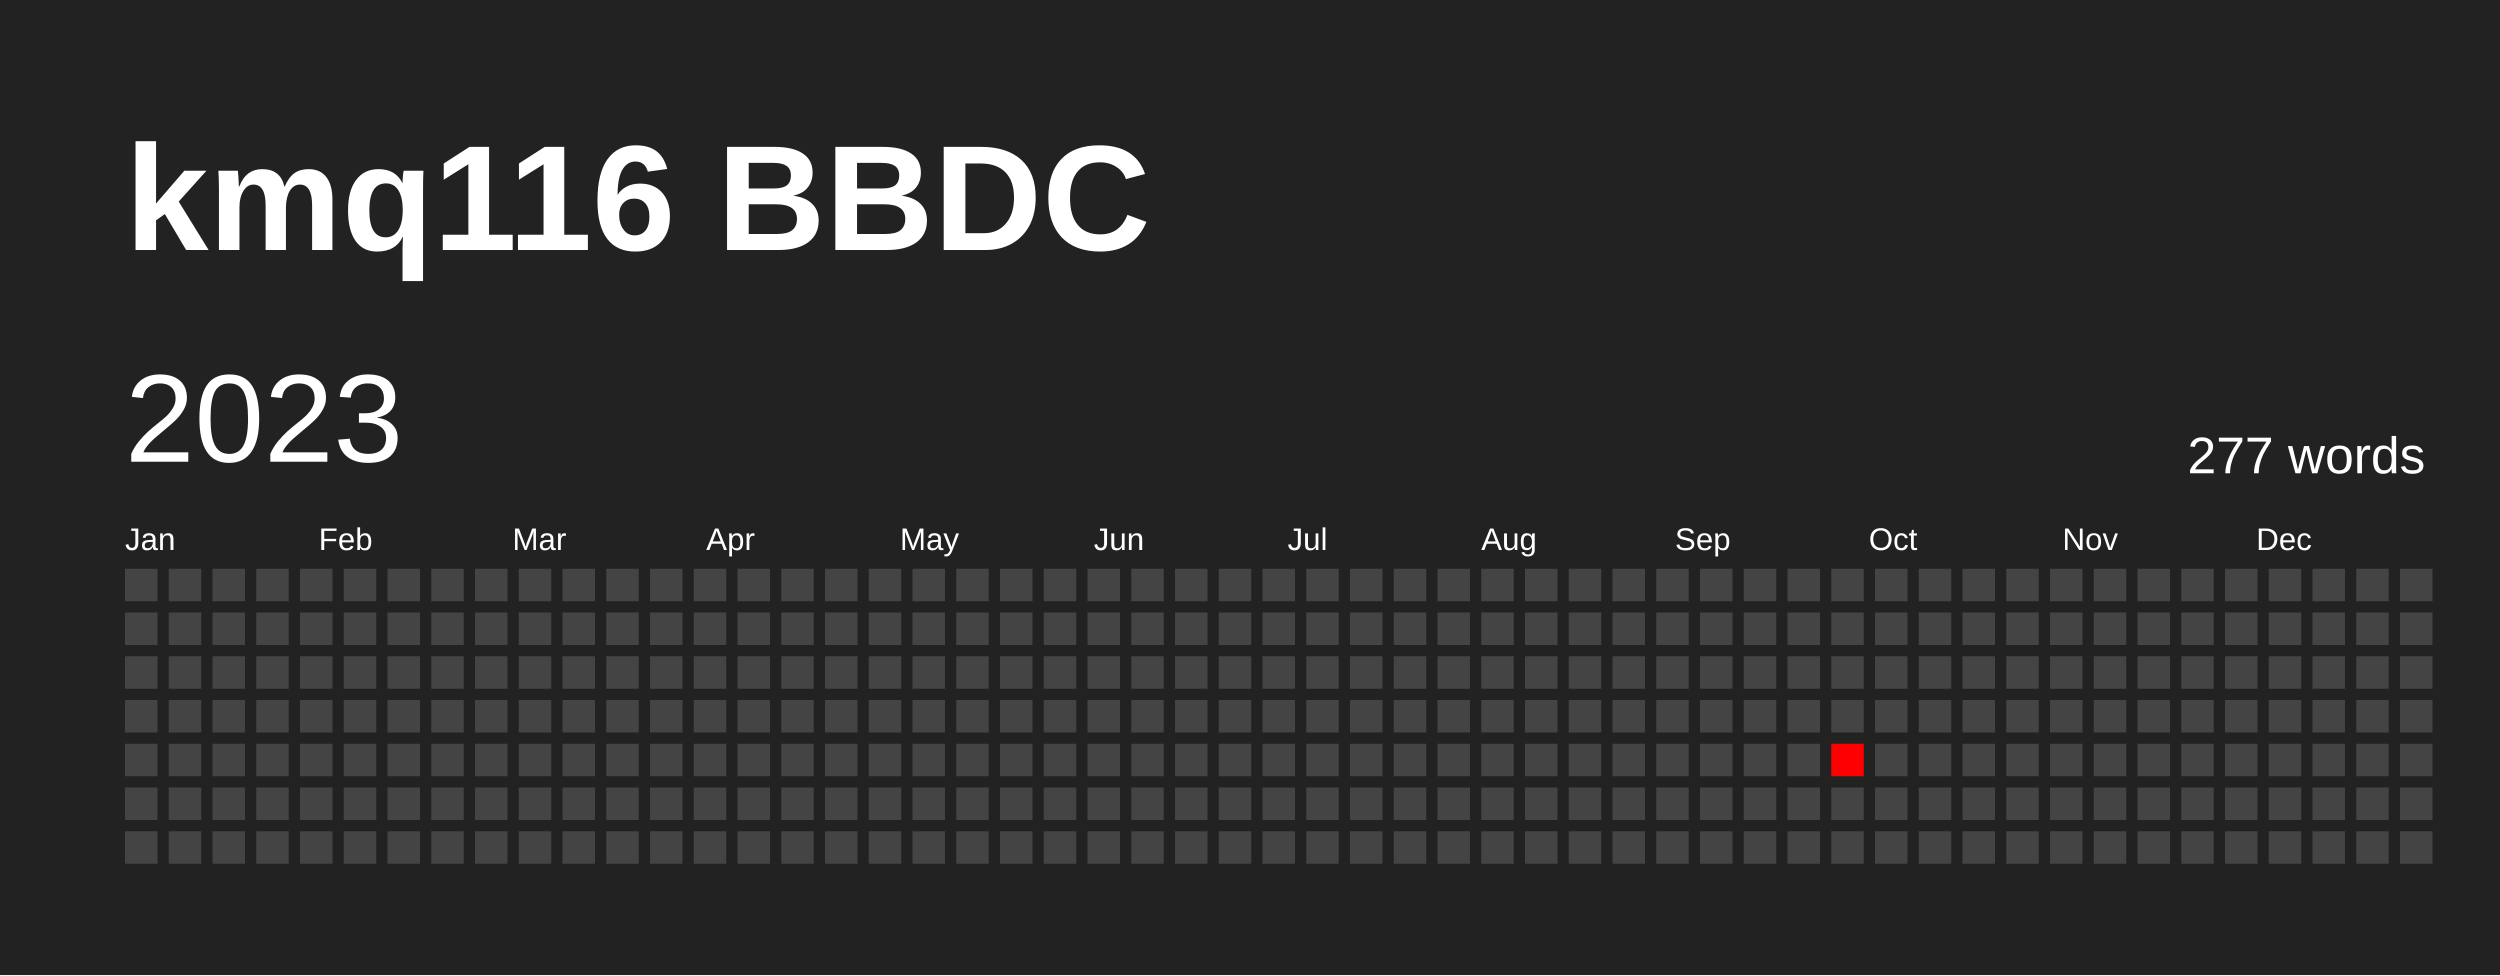
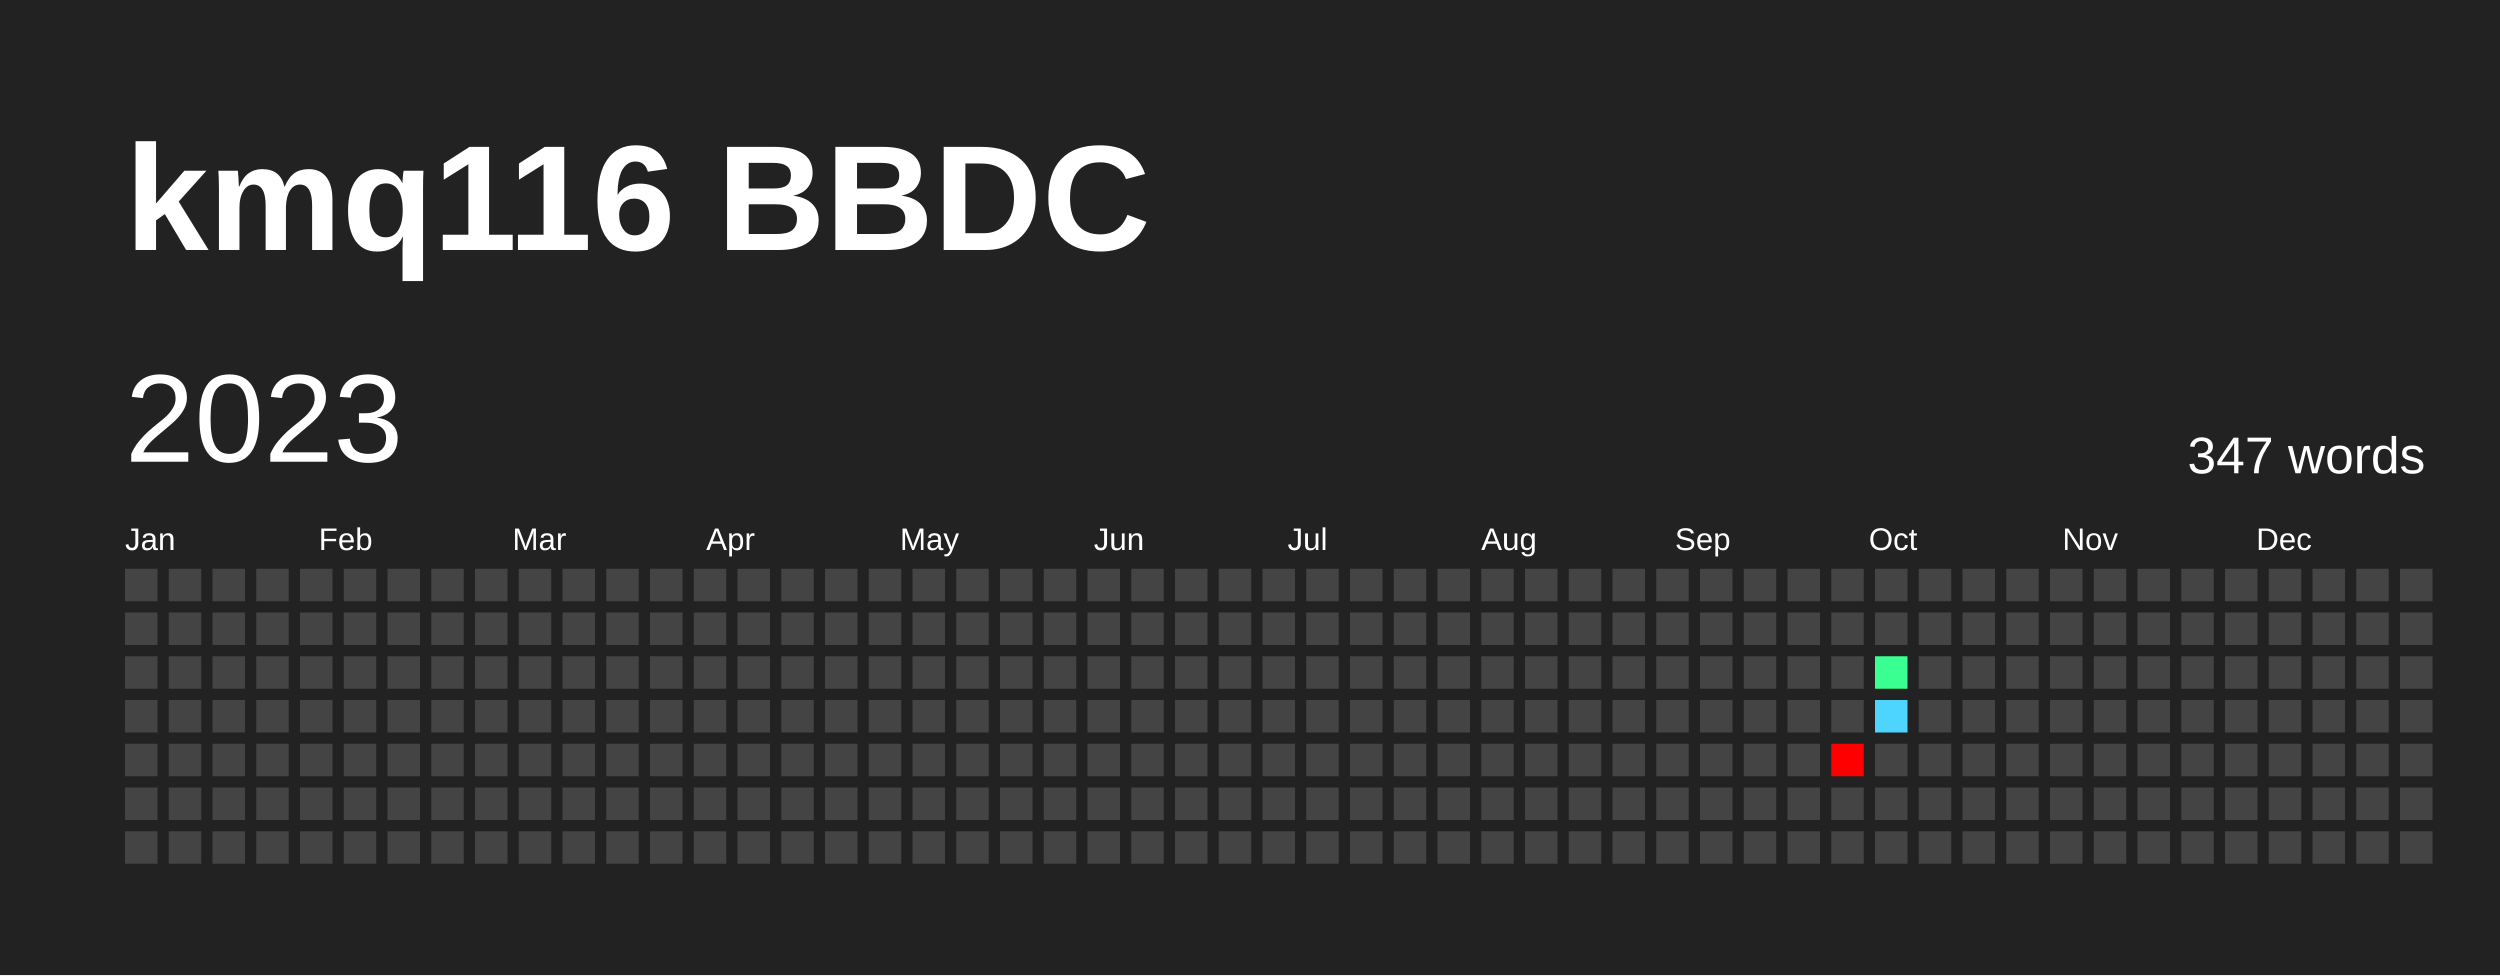
<svg xmlns="http://www.w3.org/2000/svg" baseProfile="full" height="78mm" version="1.1" viewBox="0,0,200,78" width="200mm">
  <defs />
  <rect fill="#222222" height="78" width="200" x="0" y="0" />
  <text fill="#FFFFFF" style="font-size:12px; font-family:Arial; font-weight:bold;" x="10" y="20">kmq116 BBDC</text>
  <text dominant-baseline="hanging" fill="#FFFFFF" style="font-size:10.0px; font-family:Arial;" x="10" y="30">2023</text>
-   <text dominant-baseline="hanging" fill="#FFFFFF" style="font-size:4.125px; font-family:Arial;" x="175" y="35">277 words</text>
+   <text dominant-baseline="hanging" fill="#FFFFFF" style="font-size:4.125px; font-family:Arial;" x="175" y="35">347 words</text>
  <text fill="#FFFFFF" style="font-size:2.5px; font-family:Arial" x="10.0" y="44">Jan</text>
  <text fill="#FFFFFF" style="font-size:2.5px; font-family:Arial" x="25.5" y="44">Feb</text>
  <text fill="#FFFFFF" style="font-size:2.5px; font-family:Arial" x="41.0" y="44">Mar</text>
  <text fill="#FFFFFF" style="font-size:2.5px; font-family:Arial" x="56.5" y="44">Apr</text>
  <text fill="#FFFFFF" style="font-size:2.5px; font-family:Arial" x="72.0" y="44">May</text>
  <text fill="#FFFFFF" style="font-size:2.5px; font-family:Arial" x="87.5" y="44">Jun</text>
  <text fill="#FFFFFF" style="font-size:2.5px; font-family:Arial" x="103.0" y="44">Jul</text>
  <text fill="#FFFFFF" style="font-size:2.5px; font-family:Arial" x="118.5" y="44">Aug</text>
  <text fill="#FFFFFF" style="font-size:2.5px; font-family:Arial" x="134.0" y="44">Sep</text>
  <text fill="#FFFFFF" style="font-size:2.5px; font-family:Arial" x="149.5" y="44">Oct</text>
  <text fill="#FFFFFF" style="font-size:2.5px; font-family:Arial" x="165.0" y="44">Nov</text>
  <text fill="#FFFFFF" style="font-size:2.5px; font-family:Arial" x="180.5" y="44">Dec</text>
  <rect fill="#444444" height="2.6" width="2.6" x="10.0" y="45.5" />
  <rect fill="#444444" height="2.6" width="2.6" x="10.0" y="49.0" />
  <rect fill="#444444" height="2.6" width="2.6" x="10.0" y="52.5" />
  <rect fill="#444444" height="2.6" width="2.6" x="10.0" y="56.0" />
  <rect fill="#444444" height="2.6" width="2.6" x="10.0" y="59.5" />
  <rect fill="#444444" height="2.6" width="2.6" x="10.0" y="63.0" />
  <rect fill="#444444" height="2.6" width="2.6" x="10.0" y="66.5" />
  <rect fill="#444444" height="2.6" width="2.6" x="13.5" y="45.5" />
  <rect fill="#444444" height="2.6" width="2.6" x="13.5" y="49.0" />
  <rect fill="#444444" height="2.6" width="2.6" x="13.5" y="52.5" />
  <rect fill="#444444" height="2.6" width="2.6" x="13.5" y="56.0" />
  <rect fill="#444444" height="2.6" width="2.6" x="13.5" y="59.5" />
  <rect fill="#444444" height="2.6" width="2.6" x="13.5" y="63.0" />
  <rect fill="#444444" height="2.6" width="2.6" x="13.5" y="66.5" />
  <rect fill="#444444" height="2.6" width="2.6" x="17.0" y="45.5" />
  <rect fill="#444444" height="2.6" width="2.6" x="17.0" y="49.0" />
  <rect fill="#444444" height="2.6" width="2.6" x="17.0" y="52.5" />
  <rect fill="#444444" height="2.6" width="2.6" x="17.0" y="56.0" />
  <rect fill="#444444" height="2.6" width="2.6" x="17.0" y="59.5" />
  <rect fill="#444444" height="2.6" width="2.6" x="17.0" y="63.0" />
  <rect fill="#444444" height="2.6" width="2.6" x="17.0" y="66.5" />
  <rect fill="#444444" height="2.6" width="2.6" x="20.5" y="45.5" />
  <rect fill="#444444" height="2.6" width="2.6" x="20.5" y="49.0" />
  <rect fill="#444444" height="2.6" width="2.6" x="20.5" y="52.5" />
  <rect fill="#444444" height="2.6" width="2.6" x="20.5" y="56.0" />
  <rect fill="#444444" height="2.6" width="2.6" x="20.5" y="59.5" />
  <rect fill="#444444" height="2.6" width="2.6" x="20.5" y="63.0" />
  <rect fill="#444444" height="2.6" width="2.6" x="20.5" y="66.5" />
  <rect fill="#444444" height="2.6" width="2.6" x="24.0" y="45.5" />
  <rect fill="#444444" height="2.6" width="2.6" x="24.0" y="49.0" />
  <rect fill="#444444" height="2.6" width="2.6" x="24.0" y="52.5" />
  <rect fill="#444444" height="2.6" width="2.6" x="24.0" y="56.0" />
  <rect fill="#444444" height="2.6" width="2.6" x="24.0" y="59.5" />
  <rect fill="#444444" height="2.6" width="2.6" x="24.0" y="63.0" />
  <rect fill="#444444" height="2.6" width="2.6" x="24.0" y="66.5" />
  <rect fill="#444444" height="2.6" width="2.6" x="27.5" y="45.5" />
  <rect fill="#444444" height="2.6" width="2.6" x="27.5" y="49.0" />
  <rect fill="#444444" height="2.6" width="2.6" x="27.5" y="52.5" />
  <rect fill="#444444" height="2.6" width="2.6" x="27.5" y="56.0" />
  <rect fill="#444444" height="2.6" width="2.6" x="27.5" y="59.5" />
  <rect fill="#444444" height="2.6" width="2.6" x="27.5" y="63.0" />
  <rect fill="#444444" height="2.6" width="2.6" x="27.5" y="66.5" />
  <rect fill="#444444" height="2.6" width="2.6" x="31.0" y="45.5" />
  <rect fill="#444444" height="2.6" width="2.6" x="31.0" y="49.0" />
  <rect fill="#444444" height="2.6" width="2.6" x="31.0" y="52.5" />
  <rect fill="#444444" height="2.6" width="2.6" x="31.0" y="56.0" />
  <rect fill="#444444" height="2.6" width="2.6" x="31.0" y="59.5" />
  <rect fill="#444444" height="2.6" width="2.6" x="31.0" y="63.0" />
  <rect fill="#444444" height="2.6" width="2.6" x="31.0" y="66.5" />
  <rect fill="#444444" height="2.6" width="2.6" x="34.5" y="45.5" />
  <rect fill="#444444" height="2.6" width="2.6" x="34.5" y="49.0" />
  <rect fill="#444444" height="2.6" width="2.6" x="34.5" y="52.5" />
  <rect fill="#444444" height="2.6" width="2.6" x="34.5" y="56.0" />
  <rect fill="#444444" height="2.6" width="2.6" x="34.5" y="59.5" />
  <rect fill="#444444" height="2.6" width="2.6" x="34.5" y="63.0" />
  <rect fill="#444444" height="2.6" width="2.6" x="34.5" y="66.5" />
  <rect fill="#444444" height="2.6" width="2.6" x="38.0" y="45.5" />
  <rect fill="#444444" height="2.6" width="2.6" x="38.0" y="49.0" />
  <rect fill="#444444" height="2.6" width="2.6" x="38.0" y="52.5" />
  <rect fill="#444444" height="2.6" width="2.6" x="38.0" y="56.0" />
  <rect fill="#444444" height="2.6" width="2.6" x="38.0" y="59.5" />
  <rect fill="#444444" height="2.6" width="2.6" x="38.0" y="63.0" />
  <rect fill="#444444" height="2.6" width="2.6" x="38.0" y="66.5" />
  <rect fill="#444444" height="2.6" width="2.6" x="41.5" y="45.5" />
  <rect fill="#444444" height="2.6" width="2.6" x="41.5" y="49.0" />
  <rect fill="#444444" height="2.6" width="2.6" x="41.5" y="52.5" />
  <rect fill="#444444" height="2.6" width="2.6" x="41.5" y="56.0" />
  <rect fill="#444444" height="2.6" width="2.6" x="41.5" y="59.5" />
  <rect fill="#444444" height="2.6" width="2.6" x="41.5" y="63.0" />
  <rect fill="#444444" height="2.6" width="2.6" x="41.5" y="66.5" />
  <rect fill="#444444" height="2.6" width="2.6" x="45.0" y="45.5" />
  <rect fill="#444444" height="2.6" width="2.6" x="45.0" y="49.0" />
  <rect fill="#444444" height="2.6" width="2.6" x="45.0" y="52.5" />
  <rect fill="#444444" height="2.6" width="2.6" x="45.0" y="56.0" />
  <rect fill="#444444" height="2.6" width="2.6" x="45.0" y="59.5" />
  <rect fill="#444444" height="2.6" width="2.6" x="45.0" y="63.0" />
  <rect fill="#444444" height="2.6" width="2.6" x="45.0" y="66.5" />
  <rect fill="#444444" height="2.6" width="2.6" x="48.5" y="45.5" />
  <rect fill="#444444" height="2.6" width="2.6" x="48.5" y="49.0" />
  <rect fill="#444444" height="2.6" width="2.6" x="48.5" y="52.5" />
  <rect fill="#444444" height="2.6" width="2.6" x="48.5" y="56.0" />
  <rect fill="#444444" height="2.6" width="2.6" x="48.5" y="59.5" />
  <rect fill="#444444" height="2.6" width="2.6" x="48.5" y="63.0" />
  <rect fill="#444444" height="2.6" width="2.6" x="48.5" y="66.5" />
  <rect fill="#444444" height="2.6" width="2.6" x="52.0" y="45.5" />
  <rect fill="#444444" height="2.6" width="2.6" x="52.0" y="49.0" />
  <rect fill="#444444" height="2.6" width="2.6" x="52.0" y="52.5" />
  <rect fill="#444444" height="2.6" width="2.6" x="52.0" y="56.0" />
  <rect fill="#444444" height="2.6" width="2.6" x="52.0" y="59.5" />
  <rect fill="#444444" height="2.6" width="2.6" x="52.0" y="63.0" />
  <rect fill="#444444" height="2.6" width="2.6" x="52.0" y="66.5" />
  <rect fill="#444444" height="2.6" width="2.6" x="55.5" y="45.5" />
  <rect fill="#444444" height="2.6" width="2.6" x="55.5" y="49.0" />
  <rect fill="#444444" height="2.6" width="2.6" x="55.5" y="52.5" />
  <rect fill="#444444" height="2.6" width="2.6" x="55.5" y="56.0" />
  <rect fill="#444444" height="2.6" width="2.6" x="55.5" y="59.5" />
  <rect fill="#444444" height="2.6" width="2.6" x="55.5" y="63.0" />
  <rect fill="#444444" height="2.6" width="2.6" x="55.5" y="66.5" />
  <rect fill="#444444" height="2.6" width="2.6" x="59.0" y="45.5" />
  <rect fill="#444444" height="2.6" width="2.6" x="59.0" y="49.0" />
  <rect fill="#444444" height="2.6" width="2.6" x="59.0" y="52.5" />
  <rect fill="#444444" height="2.6" width="2.6" x="59.0" y="56.0" />
  <rect fill="#444444" height="2.6" width="2.6" x="59.0" y="59.5" />
  <rect fill="#444444" height="2.6" width="2.6" x="59.0" y="63.0" />
  <rect fill="#444444" height="2.6" width="2.6" x="59.0" y="66.5" />
  <rect fill="#444444" height="2.6" width="2.6" x="62.5" y="45.5" />
  <rect fill="#444444" height="2.6" width="2.6" x="62.5" y="49.0" />
  <rect fill="#444444" height="2.6" width="2.6" x="62.5" y="52.5" />
  <rect fill="#444444" height="2.6" width="2.6" x="62.5" y="56.0" />
  <rect fill="#444444" height="2.6" width="2.6" x="62.5" y="59.5" />
  <rect fill="#444444" height="2.6" width="2.6" x="62.5" y="63.0" />
  <rect fill="#444444" height="2.6" width="2.6" x="62.5" y="66.5" />
  <rect fill="#444444" height="2.6" width="2.6" x="66.0" y="45.5" />
  <rect fill="#444444" height="2.6" width="2.6" x="66.0" y="49.0" />
  <rect fill="#444444" height="2.6" width="2.6" x="66.0" y="52.5" />
  <rect fill="#444444" height="2.6" width="2.6" x="66.0" y="56.0" />
  <rect fill="#444444" height="2.6" width="2.6" x="66.0" y="59.5" />
  <rect fill="#444444" height="2.6" width="2.6" x="66.0" y="63.0" />
  <rect fill="#444444" height="2.6" width="2.6" x="66.0" y="66.5" />
  <rect fill="#444444" height="2.6" width="2.6" x="69.5" y="45.5" />
  <rect fill="#444444" height="2.6" width="2.6" x="69.5" y="49.0" />
  <rect fill="#444444" height="2.6" width="2.6" x="69.5" y="52.5" />
  <rect fill="#444444" height="2.6" width="2.6" x="69.5" y="56.0" />
  <rect fill="#444444" height="2.6" width="2.6" x="69.5" y="59.5" />
  <rect fill="#444444" height="2.6" width="2.6" x="69.5" y="63.0" />
  <rect fill="#444444" height="2.6" width="2.6" x="69.5" y="66.5" />
  <rect fill="#444444" height="2.6" width="2.6" x="73.0" y="45.5" />
  <rect fill="#444444" height="2.6" width="2.6" x="73.0" y="49.0" />
  <rect fill="#444444" height="2.6" width="2.6" x="73.0" y="52.5" />
  <rect fill="#444444" height="2.6" width="2.6" x="73.0" y="56.0" />
  <rect fill="#444444" height="2.6" width="2.6" x="73.0" y="59.5" />
  <rect fill="#444444" height="2.6" width="2.6" x="73.0" y="63.0" />
  <rect fill="#444444" height="2.6" width="2.6" x="73.0" y="66.5" />
  <rect fill="#444444" height="2.6" width="2.6" x="76.5" y="45.5" />
  <rect fill="#444444" height="2.6" width="2.6" x="76.5" y="49.0" />
  <rect fill="#444444" height="2.6" width="2.6" x="76.5" y="52.5" />
  <rect fill="#444444" height="2.6" width="2.6" x="76.5" y="56.0" />
  <rect fill="#444444" height="2.6" width="2.6" x="76.5" y="59.5" />
  <rect fill="#444444" height="2.6" width="2.6" x="76.5" y="63.0" />
  <rect fill="#444444" height="2.6" width="2.6" x="76.5" y="66.5" />
  <rect fill="#444444" height="2.6" width="2.6" x="80.0" y="45.5" />
  <rect fill="#444444" height="2.6" width="2.6" x="80.0" y="49.0" />
  <rect fill="#444444" height="2.6" width="2.6" x="80.0" y="52.5" />
  <rect fill="#444444" height="2.6" width="2.6" x="80.0" y="56.0" />
  <rect fill="#444444" height="2.6" width="2.6" x="80.0" y="59.5" />
  <rect fill="#444444" height="2.6" width="2.6" x="80.0" y="63.0" />
  <rect fill="#444444" height="2.6" width="2.6" x="80.0" y="66.5" />
  <rect fill="#444444" height="2.6" width="2.6" x="83.5" y="45.5" />
  <rect fill="#444444" height="2.6" width="2.6" x="83.5" y="49.0" />
  <rect fill="#444444" height="2.6" width="2.6" x="83.5" y="52.5" />
  <rect fill="#444444" height="2.6" width="2.6" x="83.5" y="56.0" />
  <rect fill="#444444" height="2.6" width="2.6" x="83.5" y="59.5" />
  <rect fill="#444444" height="2.6" width="2.6" x="83.5" y="63.0" />
  <rect fill="#444444" height="2.6" width="2.6" x="83.5" y="66.5" />
  <rect fill="#444444" height="2.6" width="2.6" x="87.0" y="45.5" />
  <rect fill="#444444" height="2.6" width="2.6" x="87.0" y="49.0" />
  <rect fill="#444444" height="2.6" width="2.6" x="87.0" y="52.5" />
  <rect fill="#444444" height="2.6" width="2.6" x="87.0" y="56.0" />
  <rect fill="#444444" height="2.6" width="2.6" x="87.0" y="59.5" />
  <rect fill="#444444" height="2.6" width="2.6" x="87.0" y="63.0" />
  <rect fill="#444444" height="2.6" width="2.6" x="87.0" y="66.5" />
  <rect fill="#444444" height="2.6" width="2.6" x="90.5" y="45.5" />
  <rect fill="#444444" height="2.6" width="2.6" x="90.5" y="49.0" />
  <rect fill="#444444" height="2.6" width="2.6" x="90.5" y="52.5" />
  <rect fill="#444444" height="2.6" width="2.6" x="90.5" y="56.0" />
  <rect fill="#444444" height="2.6" width="2.6" x="90.5" y="59.5" />
  <rect fill="#444444" height="2.6" width="2.6" x="90.5" y="63.0" />
  <rect fill="#444444" height="2.6" width="2.6" x="90.5" y="66.5" />
  <rect fill="#444444" height="2.6" width="2.6" x="94.0" y="45.5" />
  <rect fill="#444444" height="2.6" width="2.6" x="94.0" y="49.0" />
  <rect fill="#444444" height="2.6" width="2.6" x="94.0" y="52.5" />
  <rect fill="#444444" height="2.6" width="2.6" x="94.0" y="56.0" />
  <rect fill="#444444" height="2.6" width="2.6" x="94.0" y="59.5" />
  <rect fill="#444444" height="2.6" width="2.6" x="94.0" y="63.0" />
  <rect fill="#444444" height="2.6" width="2.6" x="94.0" y="66.5" />
  <rect fill="#444444" height="2.6" width="2.6" x="97.5" y="45.5" />
  <rect fill="#444444" height="2.6" width="2.6" x="97.5" y="49.0" />
  <rect fill="#444444" height="2.6" width="2.6" x="97.5" y="52.5" />
  <rect fill="#444444" height="2.6" width="2.6" x="97.5" y="56.0" />
  <rect fill="#444444" height="2.6" width="2.6" x="97.5" y="59.5" />
  <rect fill="#444444" height="2.6" width="2.6" x="97.5" y="63.0" />
  <rect fill="#444444" height="2.6" width="2.6" x="97.5" y="66.5" />
  <rect fill="#444444" height="2.6" width="2.6" x="101.0" y="45.5" />
  <rect fill="#444444" height="2.6" width="2.6" x="101.0" y="49.0" />
  <rect fill="#444444" height="2.6" width="2.6" x="101.0" y="52.5" />
  <rect fill="#444444" height="2.6" width="2.6" x="101.0" y="56.0" />
  <rect fill="#444444" height="2.6" width="2.6" x="101.0" y="59.5" />
  <rect fill="#444444" height="2.6" width="2.6" x="101.0" y="63.0" />
  <rect fill="#444444" height="2.6" width="2.6" x="101.0" y="66.5" />
  <rect fill="#444444" height="2.6" width="2.6" x="104.5" y="45.5" />
  <rect fill="#444444" height="2.6" width="2.6" x="104.5" y="49.0" />
  <rect fill="#444444" height="2.6" width="2.6" x="104.5" y="52.5" />
  <rect fill="#444444" height="2.6" width="2.6" x="104.5" y="56.0" />
  <rect fill="#444444" height="2.6" width="2.6" x="104.5" y="59.5" />
  <rect fill="#444444" height="2.6" width="2.6" x="104.5" y="63.0" />
  <rect fill="#444444" height="2.6" width="2.6" x="104.5" y="66.5" />
  <rect fill="#444444" height="2.6" width="2.6" x="108.0" y="45.5" />
  <rect fill="#444444" height="2.6" width="2.6" x="108.0" y="49.0" />
  <rect fill="#444444" height="2.6" width="2.6" x="108.0" y="52.5" />
  <rect fill="#444444" height="2.6" width="2.6" x="108.0" y="56.0" />
  <rect fill="#444444" height="2.6" width="2.6" x="108.0" y="59.5" />
  <rect fill="#444444" height="2.6" width="2.6" x="108.0" y="63.0" />
  <rect fill="#444444" height="2.6" width="2.6" x="108.0" y="66.5" />
  <rect fill="#444444" height="2.6" width="2.6" x="111.5" y="45.5" />
  <rect fill="#444444" height="2.6" width="2.6" x="111.5" y="49.0" />
  <rect fill="#444444" height="2.6" width="2.6" x="111.5" y="52.5" />
  <rect fill="#444444" height="2.6" width="2.6" x="111.5" y="56.0" />
  <rect fill="#444444" height="2.6" width="2.6" x="111.5" y="59.5" />
  <rect fill="#444444" height="2.6" width="2.6" x="111.5" y="63.0" />
  <rect fill="#444444" height="2.6" width="2.6" x="111.5" y="66.5" />
  <rect fill="#444444" height="2.6" width="2.6" x="115.0" y="45.5" />
  <rect fill="#444444" height="2.6" width="2.6" x="115.0" y="49.0" />
  <rect fill="#444444" height="2.6" width="2.6" x="115.0" y="52.5" />
  <rect fill="#444444" height="2.6" width="2.6" x="115.0" y="56.0" />
  <rect fill="#444444" height="2.6" width="2.6" x="115.0" y="59.5" />
  <rect fill="#444444" height="2.6" width="2.6" x="115.0" y="63.0" />
  <rect fill="#444444" height="2.6" width="2.6" x="115.0" y="66.5" />
  <rect fill="#444444" height="2.6" width="2.6" x="118.5" y="45.5" />
  <rect fill="#444444" height="2.6" width="2.6" x="118.5" y="49.0" />
  <rect fill="#444444" height="2.6" width="2.6" x="118.5" y="52.5" />
  <rect fill="#444444" height="2.6" width="2.6" x="118.5" y="56.0" />
  <rect fill="#444444" height="2.6" width="2.6" x="118.5" y="59.5" />
  <rect fill="#444444" height="2.6" width="2.6" x="118.5" y="63.0" />
  <rect fill="#444444" height="2.6" width="2.6" x="118.5" y="66.5" />
  <rect fill="#444444" height="2.6" width="2.6" x="122.0" y="45.5" />
  <rect fill="#444444" height="2.6" width="2.6" x="122.0" y="49.0" />
  <rect fill="#444444" height="2.6" width="2.6" x="122.0" y="52.5" />
  <rect fill="#444444" height="2.6" width="2.6" x="122.0" y="56.0" />
  <rect fill="#444444" height="2.6" width="2.6" x="122.0" y="59.5" />
  <rect fill="#444444" height="2.6" width="2.6" x="122.0" y="63.0" />
  <rect fill="#444444" height="2.6" width="2.6" x="122.0" y="66.5" />
  <rect fill="#444444" height="2.6" width="2.6" x="125.5" y="45.5" />
  <rect fill="#444444" height="2.6" width="2.6" x="125.5" y="49.0" />
  <rect fill="#444444" height="2.6" width="2.6" x="125.5" y="52.5" />
  <rect fill="#444444" height="2.6" width="2.6" x="125.5" y="56.0" />
  <rect fill="#444444" height="2.6" width="2.6" x="125.5" y="59.5" />
  <rect fill="#444444" height="2.6" width="2.6" x="125.5" y="63.0" />
  <rect fill="#444444" height="2.6" width="2.6" x="125.5" y="66.5" />
  <rect fill="#444444" height="2.6" width="2.6" x="129.0" y="45.5" />
  <rect fill="#444444" height="2.6" width="2.6" x="129.0" y="49.0" />
  <rect fill="#444444" height="2.6" width="2.6" x="129.0" y="52.5" />
  <rect fill="#444444" height="2.6" width="2.6" x="129.0" y="56.0" />
  <rect fill="#444444" height="2.6" width="2.6" x="129.0" y="59.5" />
  <rect fill="#444444" height="2.6" width="2.6" x="129.0" y="63.0" />
  <rect fill="#444444" height="2.6" width="2.6" x="129.0" y="66.5" />
  <rect fill="#444444" height="2.6" width="2.6" x="132.5" y="45.5" />
  <rect fill="#444444" height="2.6" width="2.6" x="132.5" y="49.0" />
  <rect fill="#444444" height="2.6" width="2.6" x="132.5" y="52.5" />
  <rect fill="#444444" height="2.6" width="2.6" x="132.5" y="56.0" />
  <rect fill="#444444" height="2.6" width="2.6" x="132.5" y="59.5" />
  <rect fill="#444444" height="2.6" width="2.6" x="132.5" y="63.0" />
  <rect fill="#444444" height="2.6" width="2.6" x="132.5" y="66.5" />
  <rect fill="#444444" height="2.6" width="2.6" x="136.0" y="45.5" />
  <rect fill="#444444" height="2.6" width="2.6" x="136.0" y="49.0" />
  <rect fill="#444444" height="2.6" width="2.6" x="136.0" y="52.5" />
  <rect fill="#444444" height="2.6" width="2.6" x="136.0" y="56.0" />
  <rect fill="#444444" height="2.6" width="2.6" x="136.0" y="59.5" />
  <rect fill="#444444" height="2.6" width="2.6" x="136.0" y="63.0" />
  <rect fill="#444444" height="2.6" width="2.6" x="136.0" y="66.5" />
  <rect fill="#444444" height="2.6" width="2.6" x="139.5" y="45.5" />
  <rect fill="#444444" height="2.6" width="2.6" x="139.5" y="49.0" />
  <rect fill="#444444" height="2.6" width="2.6" x="139.5" y="52.5" />
  <rect fill="#444444" height="2.6" width="2.6" x="139.5" y="56.0" />
  <rect fill="#444444" height="2.6" width="2.6" x="139.5" y="59.5" />
  <rect fill="#444444" height="2.6" width="2.6" x="139.5" y="63.0" />
  <rect fill="#444444" height="2.6" width="2.6" x="139.5" y="66.5" />
  <rect fill="#444444" height="2.6" width="2.6" x="143.0" y="45.5" />
  <rect fill="#444444" height="2.6" width="2.6" x="143.0" y="49.0" />
  <rect fill="#444444" height="2.6" width="2.6" x="143.0" y="52.5" />
  <rect fill="#444444" height="2.6" width="2.6" x="143.0" y="56.0" />
  <rect fill="#444444" height="2.6" width="2.6" x="143.0" y="59.5" />
  <rect fill="#444444" height="2.6" width="2.6" x="143.0" y="63.0" />
  <rect fill="#444444" height="2.6" width="2.6" x="143.0" y="66.5" />
  <rect fill="#444444" height="2.6" width="2.6" x="146.5" y="45.5" />
  <rect fill="#444444" height="2.6" width="2.6" x="146.5" y="49.0" />
  <rect fill="#444444" height="2.6" width="2.6" x="146.5" y="52.5" />
  <rect fill="#444444" height="2.6" width="2.6" x="146.5" y="56.0" />
-   <rect fill="#ff0000" height="2.6" width="2.6" x="146.5" y="59.5" />
+   <rect fill="red" height="2.6" width="2.6" x="146.5" y="59.5" />
  <rect fill="#444444" height="2.6" width="2.6" x="146.5" y="63.0" />
  <rect fill="#444444" height="2.6" width="2.6" x="146.5" y="66.5" />
  <rect fill="#444444" height="2.6" width="2.6" x="150.0" y="45.5" />
  <rect fill="#444444" height="2.6" width="2.6" x="150.0" y="49.0" />
-   <rect fill="#444444" height="2.6" width="2.6" x="150.0" y="52.5" />
-   <rect fill="#444444" height="2.6" width="2.6" x="150.0" y="56.0" />
+   <rect fill="#3aff91" height="2.6" width="2.6" x="150.0" y="52.5" />
+   <rect fill="#4dd4ff" height="2.6" width="2.6" x="150.0" y="56.0" />
  <rect fill="#444444" height="2.6" width="2.6" x="150.0" y="59.5" />
  <rect fill="#444444" height="2.6" width="2.6" x="150.0" y="63.0" />
  <rect fill="#444444" height="2.6" width="2.6" x="150.0" y="66.5" />
  <rect fill="#444444" height="2.6" width="2.6" x="153.5" y="45.5" />
  <rect fill="#444444" height="2.6" width="2.6" x="153.5" y="49.0" />
  <rect fill="#444444" height="2.6" width="2.6" x="153.5" y="52.5" />
  <rect fill="#444444" height="2.6" width="2.6" x="153.5" y="56.0" />
  <rect fill="#444444" height="2.6" width="2.6" x="153.5" y="59.5" />
  <rect fill="#444444" height="2.6" width="2.6" x="153.5" y="63.0" />
  <rect fill="#444444" height="2.6" width="2.6" x="153.5" y="66.5" />
  <rect fill="#444444" height="2.6" width="2.6" x="157.0" y="45.5" />
  <rect fill="#444444" height="2.6" width="2.6" x="157.0" y="49.0" />
  <rect fill="#444444" height="2.6" width="2.6" x="157.0" y="52.5" />
  <rect fill="#444444" height="2.6" width="2.6" x="157.0" y="56.0" />
  <rect fill="#444444" height="2.6" width="2.6" x="157.0" y="59.5" />
  <rect fill="#444444" height="2.6" width="2.6" x="157.0" y="63.0" />
  <rect fill="#444444" height="2.6" width="2.6" x="157.0" y="66.5" />
  <rect fill="#444444" height="2.6" width="2.6" x="160.5" y="45.5" />
  <rect fill="#444444" height="2.6" width="2.6" x="160.5" y="49.0" />
  <rect fill="#444444" height="2.6" width="2.6" x="160.5" y="52.5" />
  <rect fill="#444444" height="2.6" width="2.6" x="160.5" y="56.0" />
  <rect fill="#444444" height="2.6" width="2.6" x="160.5" y="59.5" />
  <rect fill="#444444" height="2.6" width="2.6" x="160.5" y="63.0" />
  <rect fill="#444444" height="2.6" width="2.6" x="160.5" y="66.5" />
  <rect fill="#444444" height="2.6" width="2.6" x="164.0" y="45.5" />
  <rect fill="#444444" height="2.6" width="2.6" x="164.0" y="49.0" />
  <rect fill="#444444" height="2.6" width="2.6" x="164.0" y="52.5" />
  <rect fill="#444444" height="2.6" width="2.6" x="164.0" y="56.0" />
  <rect fill="#444444" height="2.6" width="2.6" x="164.0" y="59.5" />
  <rect fill="#444444" height="2.6" width="2.6" x="164.0" y="63.0" />
  <rect fill="#444444" height="2.6" width="2.6" x="164.0" y="66.5" />
  <rect fill="#444444" height="2.6" width="2.6" x="167.5" y="45.5" />
  <rect fill="#444444" height="2.6" width="2.6" x="167.5" y="49.0" />
  <rect fill="#444444" height="2.6" width="2.6" x="167.5" y="52.5" />
  <rect fill="#444444" height="2.6" width="2.6" x="167.5" y="56.0" />
  <rect fill="#444444" height="2.6" width="2.6" x="167.5" y="59.5" />
  <rect fill="#444444" height="2.6" width="2.6" x="167.5" y="63.0" />
  <rect fill="#444444" height="2.6" width="2.6" x="167.5" y="66.5" />
  <rect fill="#444444" height="2.6" width="2.6" x="171.0" y="45.5" />
  <rect fill="#444444" height="2.6" width="2.6" x="171.0" y="49.0" />
  <rect fill="#444444" height="2.6" width="2.6" x="171.0" y="52.5" />
  <rect fill="#444444" height="2.6" width="2.6" x="171.0" y="56.0" />
  <rect fill="#444444" height="2.6" width="2.6" x="171.0" y="59.5" />
  <rect fill="#444444" height="2.6" width="2.6" x="171.0" y="63.0" />
  <rect fill="#444444" height="2.6" width="2.6" x="171.0" y="66.5" />
  <rect fill="#444444" height="2.6" width="2.6" x="174.5" y="45.5" />
  <rect fill="#444444" height="2.6" width="2.6" x="174.5" y="49.0" />
  <rect fill="#444444" height="2.6" width="2.6" x="174.5" y="52.5" />
  <rect fill="#444444" height="2.6" width="2.6" x="174.5" y="56.0" />
  <rect fill="#444444" height="2.6" width="2.6" x="174.5" y="59.5" />
  <rect fill="#444444" height="2.6" width="2.6" x="174.5" y="63.0" />
  <rect fill="#444444" height="2.6" width="2.6" x="174.5" y="66.5" />
  <rect fill="#444444" height="2.6" width="2.6" x="178.0" y="45.5" />
  <rect fill="#444444" height="2.6" width="2.6" x="178.0" y="49.0" />
  <rect fill="#444444" height="2.6" width="2.6" x="178.0" y="52.5" />
  <rect fill="#444444" height="2.6" width="2.6" x="178.0" y="56.0" />
  <rect fill="#444444" height="2.6" width="2.6" x="178.0" y="59.5" />
  <rect fill="#444444" height="2.6" width="2.6" x="178.0" y="63.0" />
  <rect fill="#444444" height="2.6" width="2.6" x="178.0" y="66.5" />
  <rect fill="#444444" height="2.6" width="2.6" x="181.5" y="45.5" />
  <rect fill="#444444" height="2.6" width="2.6" x="181.5" y="49.0" />
  <rect fill="#444444" height="2.6" width="2.6" x="181.5" y="52.5" />
  <rect fill="#444444" height="2.6" width="2.6" x="181.5" y="56.0" />
  <rect fill="#444444" height="2.6" width="2.6" x="181.5" y="59.5" />
  <rect fill="#444444" height="2.6" width="2.6" x="181.5" y="63.0" />
  <rect fill="#444444" height="2.6" width="2.6" x="181.5" y="66.5" />
  <rect fill="#444444" height="2.6" width="2.6" x="185.0" y="45.5" />
  <rect fill="#444444" height="2.6" width="2.6" x="185.0" y="49.0" />
  <rect fill="#444444" height="2.6" width="2.6" x="185.0" y="52.5" />
  <rect fill="#444444" height="2.6" width="2.6" x="185.0" y="56.0" />
  <rect fill="#444444" height="2.6" width="2.6" x="185.0" y="59.5" />
  <rect fill="#444444" height="2.6" width="2.6" x="185.0" y="63.0" />
  <rect fill="#444444" height="2.6" width="2.6" x="185.0" y="66.5" />
  <rect fill="#444444" height="2.6" width="2.6" x="188.5" y="45.5" />
  <rect fill="#444444" height="2.6" width="2.6" x="188.5" y="49.0" />
  <rect fill="#444444" height="2.6" width="2.6" x="188.5" y="52.5" />
  <rect fill="#444444" height="2.6" width="2.6" x="188.5" y="56.0" />
  <rect fill="#444444" height="2.6" width="2.6" x="188.5" y="59.5" />
  <rect fill="#444444" height="2.6" width="2.6" x="188.5" y="63.0" />
  <rect fill="#444444" height="2.6" width="2.6" x="188.5" y="66.5" />
  <rect fill="#444444" height="2.6" width="2.6" x="192.0" y="45.5" />
  <rect fill="#444444" height="2.6" width="2.6" x="192.0" y="49.0" />
  <rect fill="#444444" height="2.6" width="2.6" x="192.0" y="52.5" />
  <rect fill="#444444" height="2.6" width="2.6" x="192.0" y="56.0" />
  <rect fill="#444444" height="2.6" width="2.6" x="192.0" y="59.5" />
  <rect fill="#444444" height="2.6" width="2.6" x="192.0" y="63.0" />
  <rect fill="#444444" height="2.6" width="2.6" x="192.0" y="66.5" />
</svg>
